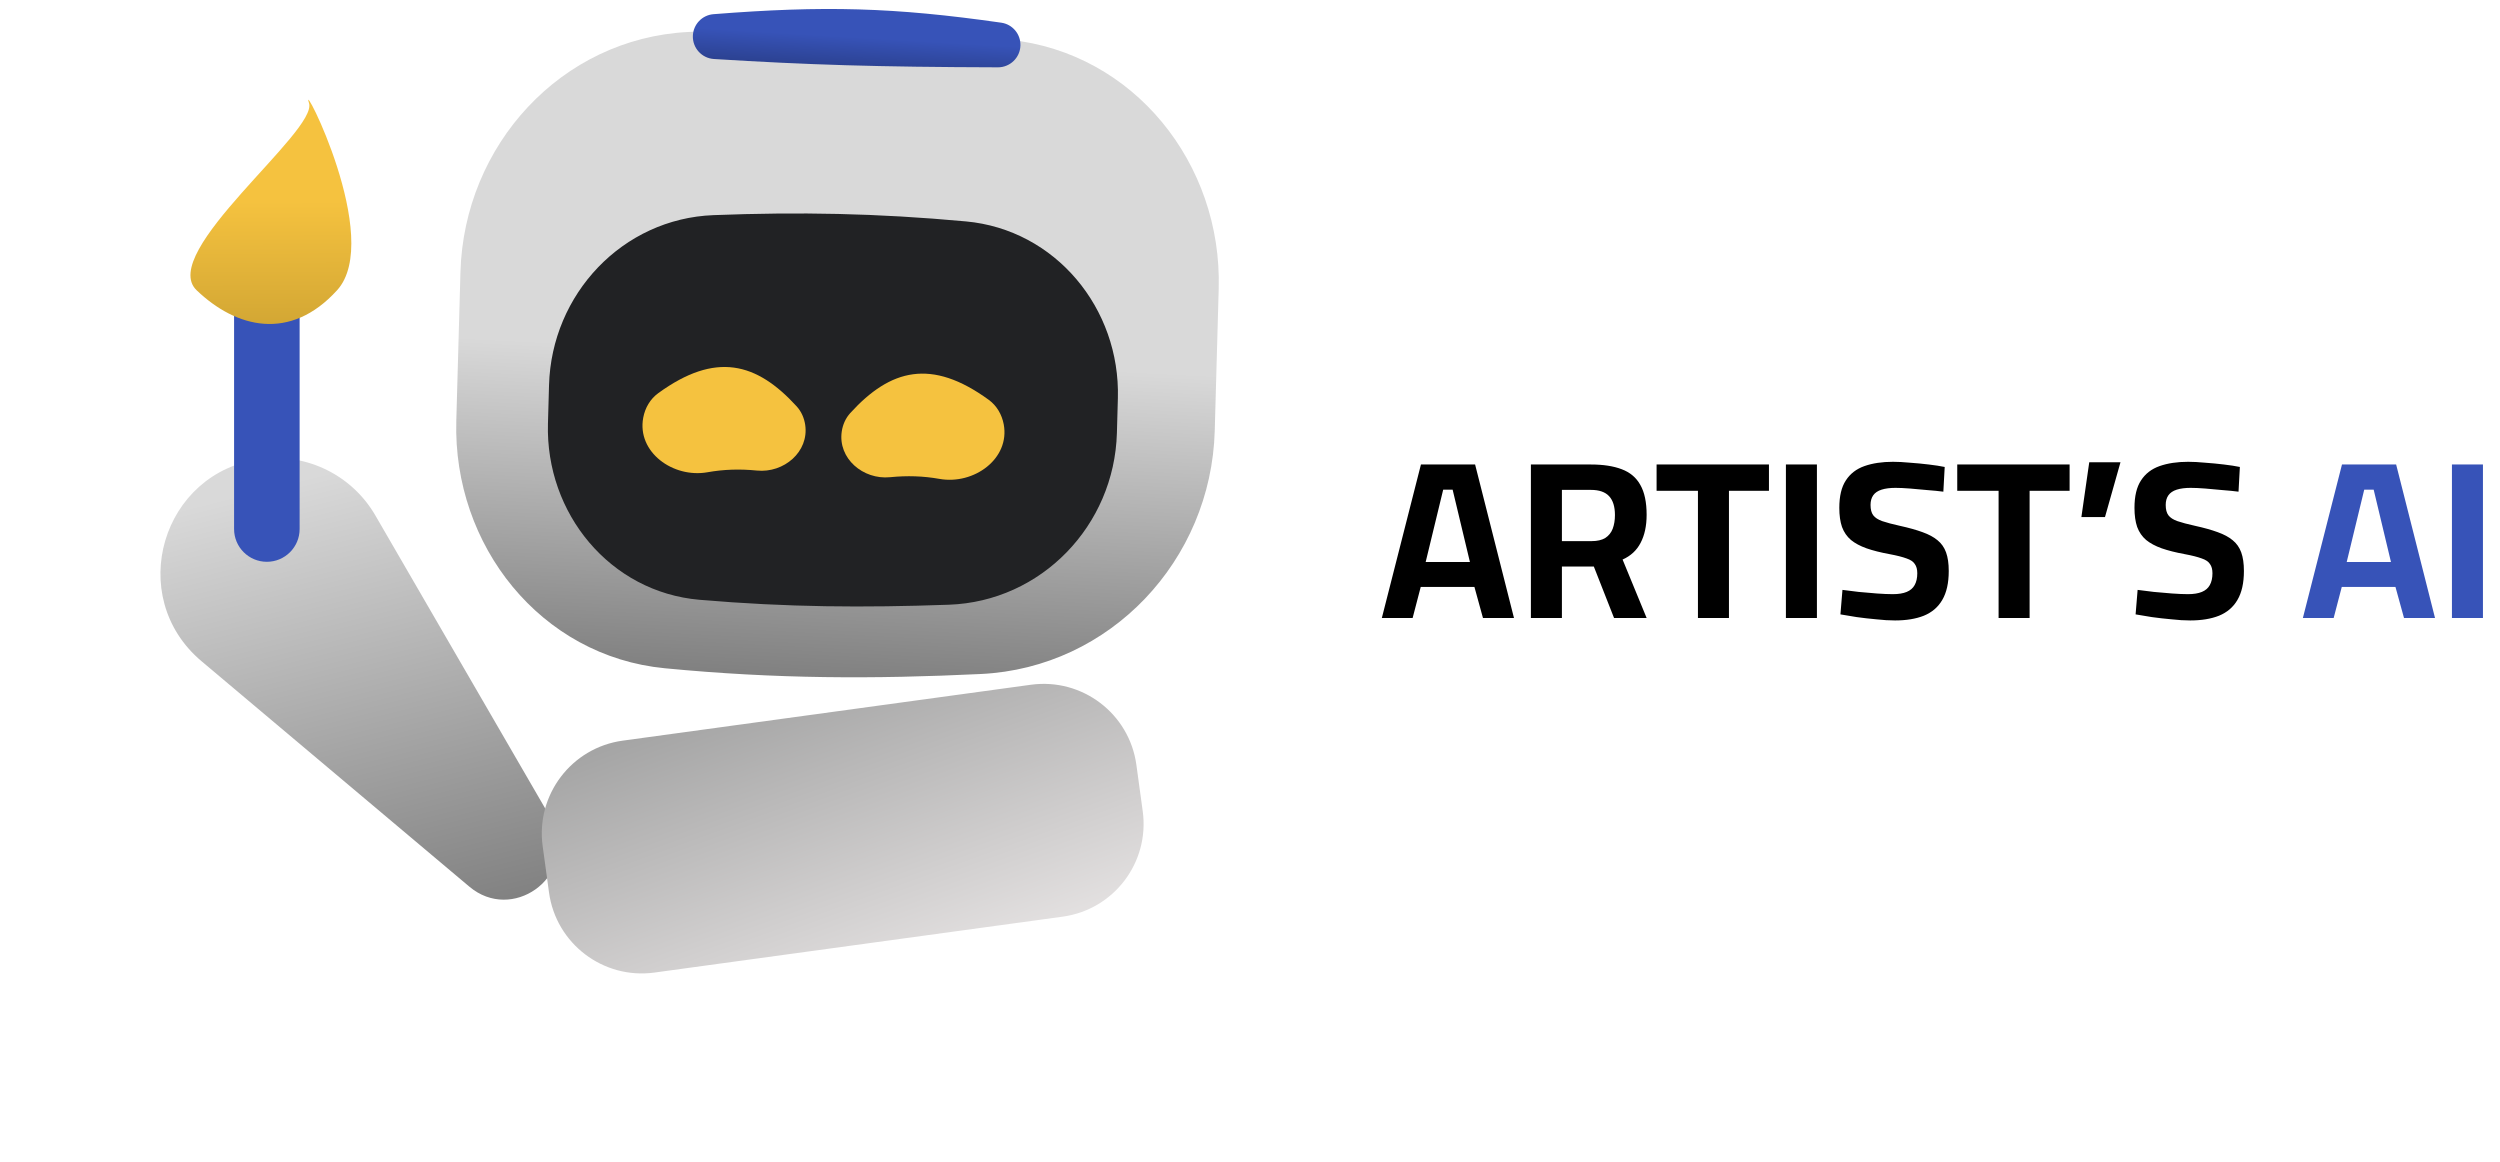
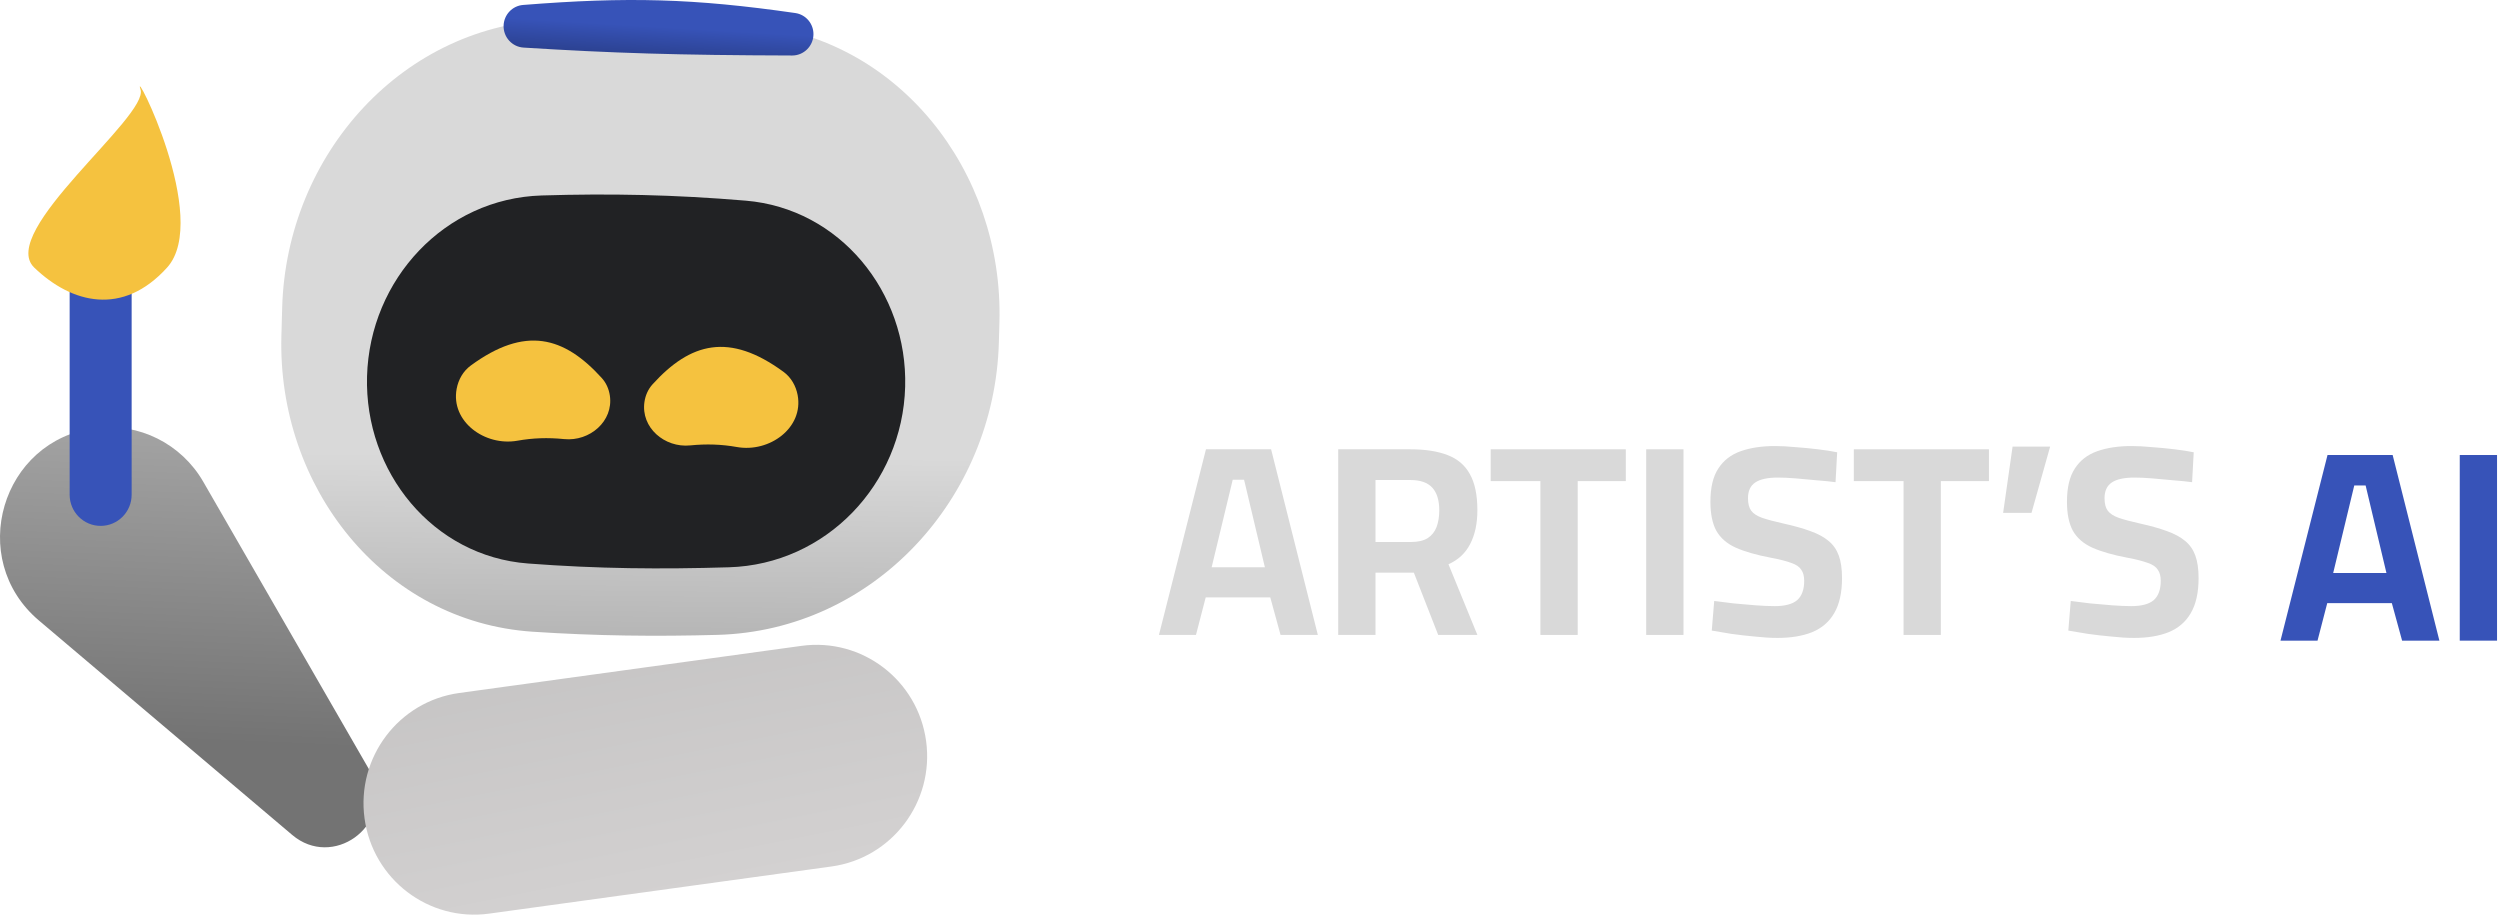
- <svg xmlns="http://www.w3.org/2000/svg" width="267" height="124" viewBox="0 0 267 124" fill="none">
-   <path d="M21.527 70.621C13.319 63.712 17.276 50.341 27.921 49.01V49.01C32.82 48.398 37.61 50.774 40.086 55.045L58.836 87.391C58.992 87.661 59.127 87.944 59.238 88.236V88.236C61.35 93.798 54.681 98.528 50.13 94.697L21.527 70.621Z" fill="url(#paint0_linear_265_44)" />
-   <path d="M49.176 29.064C49.555 15.495 59.941 4.109 73.499 3.415C85.07 2.823 95.65 2.981 107.813 4.249C121.099 5.633 130.531 17.472 130.158 30.825C130.015 35.967 129.877 40.899 129.734 46.013C129.348 59.843 118.577 71.319 104.757 71.983C93.293 72.533 82.904 72.516 71.012 71.371C57.748 70.095 48.361 58.262 48.733 44.942L49.176 29.064Z" fill="url(#paint1_linear_265_44)" />
-   <path d="M58.636 41.136C58.907 31.409 66.482 23.349 76.206 22.976C85.316 22.627 93.565 22.764 103.159 23.646C112.725 24.527 119.657 32.936 119.389 42.538C119.354 43.779 119.32 45.011 119.285 46.25C119.009 56.126 111.212 64.235 101.338 64.585C92.26 64.907 84.132 64.866 74.712 64.058C65.16 63.239 58.253 54.832 58.521 45.249L58.636 41.136Z" fill="#212224" />
-   <path d="M85.996 45.378C85.889 44.645 85.584 43.949 85.085 43.402C80.794 38.698 76.423 37.532 70.292 41.997C69.437 42.619 68.892 43.569 68.697 44.608V44.608C68.006 48.283 71.882 51.091 75.564 50.436C77.288 50.129 78.994 50.072 80.836 50.255C83.724 50.542 86.417 48.249 85.996 45.378V45.378Z" fill="#F5C23F" />
-   <path d="M89.899 46.087C90.006 45.355 90.311 44.659 90.81 44.112C95.101 39.407 99.471 38.242 105.603 42.706C106.457 43.328 107.002 44.279 107.198 45.317V45.317C107.888 48.993 104.013 51.8 100.331 51.145C98.607 50.839 96.901 50.782 95.059 50.965C92.171 51.252 89.478 48.959 89.899 46.087V46.087Z" fill="#F5C23F" />
-   <rect x="56.6" y="80.457" width="64" height="25" rx="10" transform="rotate(-7.79711 56.5996 80.4568)" fill="url(#paint2_linear_265_44)" />
-   <rect x="25" y="24" width="7" height="36" rx="3.5" fill="#3753B8" />
-   <path d="M33 11C32 8 41 25.5 36 31C31 36.5 25.233 35.049 21 31C16.807 26.99 34 14 33 11Z" fill="url(#paint3_linear_265_44)" />
-   <path d="M147.581 66L151.757 49.608H157.541L161.693 66H158.381L157.469 62.688H151.733L150.869 66H147.581ZM152.261 60.024H156.989L155.141 52.296H154.133L152.261 60.024ZM163.5 66V49.608H169.908C171.22 49.608 172.316 49.776 173.196 50.112C174.092 50.448 174.756 51.008 175.188 51.792C175.636 52.576 175.86 53.64 175.86 54.984C175.86 56.168 175.644 57.168 175.212 57.984C174.796 58.784 174.156 59.376 173.292 59.76L175.86 66H172.38L170.22 60.504H166.812V66H163.5ZM166.812 57.792H169.98C170.588 57.792 171.076 57.68 171.444 57.456C171.812 57.216 172.076 56.888 172.236 56.472C172.396 56.04 172.476 55.552 172.476 55.008C172.476 54.112 172.268 53.44 171.852 52.992C171.436 52.544 170.788 52.32 169.908 52.32H166.812V57.792ZM181.34 66V52.416H176.924V49.608H188.924V52.416H184.652V66H181.34ZM190.735 66V49.608H194.047V66H190.735ZM202.39 66.264C201.782 66.264 201.118 66.224 200.398 66.144C199.678 66.08 198.974 66 198.286 65.904C197.614 65.792 197.038 65.696 196.558 65.616L196.774 63C197.27 63.064 197.846 63.136 198.502 63.216C199.158 63.28 199.806 63.336 200.446 63.384C201.102 63.432 201.67 63.456 202.15 63.456C202.758 63.456 203.254 63.376 203.638 63.216C204.022 63.056 204.302 62.816 204.478 62.496C204.67 62.16 204.766 61.736 204.766 61.224C204.766 60.808 204.678 60.48 204.502 60.24C204.342 59.984 204.046 59.784 203.614 59.64C203.182 59.48 202.582 59.328 201.814 59.184C200.854 59.008 200.03 58.8 199.342 58.56C198.67 58.32 198.118 58.024 197.686 57.672C197.254 57.304 196.934 56.84 196.726 56.28C196.534 55.72 196.438 55.04 196.438 54.24C196.438 52.992 196.67 52.016 197.134 51.312C197.598 50.592 198.262 50.08 199.126 49.776C199.99 49.472 201.006 49.32 202.174 49.32C202.702 49.32 203.302 49.352 203.974 49.416C204.662 49.464 205.334 49.528 205.99 49.608C206.662 49.688 207.23 49.776 207.694 49.872L207.55 52.512C207.07 52.448 206.51 52.392 205.87 52.344C205.246 52.28 204.622 52.224 203.998 52.176C203.39 52.128 202.87 52.104 202.438 52.104C201.846 52.104 201.35 52.168 200.95 52.296C200.55 52.424 200.254 52.624 200.062 52.896C199.87 53.168 199.774 53.512 199.774 53.928C199.774 54.408 199.87 54.776 200.062 55.032C200.254 55.288 200.574 55.496 201.022 55.656C201.486 55.816 202.118 55.984 202.918 56.16C203.862 56.368 204.662 56.592 205.318 56.832C205.99 57.072 206.526 57.36 206.926 57.696C207.342 58.032 207.646 58.464 207.838 58.992C208.03 59.52 208.126 60.184 208.126 60.984C208.126 62.264 207.894 63.296 207.43 64.08C206.982 64.848 206.326 65.408 205.462 65.76C204.614 66.096 203.59 66.264 202.39 66.264ZM213.45 66V52.416H209.034V49.608H221.034V52.416H216.762V66H213.45ZM222.292 55.224L223.132 49.368H226.468L224.812 55.224H222.292ZM233.914 66.264C233.306 66.264 232.642 66.224 231.922 66.144C231.202 66.08 230.498 66 229.81 65.904C229.138 65.792 228.562 65.696 228.082 65.616L228.298 63C228.794 63.064 229.37 63.136 230.026 63.216C230.682 63.28 231.33 63.336 231.97 63.384C232.626 63.432 233.194 63.456 233.674 63.456C234.282 63.456 234.778 63.376 235.162 63.216C235.546 63.056 235.826 62.816 236.002 62.496C236.194 62.16 236.29 61.736 236.29 61.224C236.29 60.808 236.202 60.48 236.026 60.24C235.866 59.984 235.57 59.784 235.138 59.64C234.706 59.48 234.106 59.328 233.338 59.184C232.378 59.008 231.554 58.8 230.866 58.56C230.194 58.32 229.642 58.024 229.21 57.672C228.778 57.304 228.458 56.84 228.25 56.28C228.058 55.72 227.962 55.04 227.962 54.24C227.962 52.992 228.194 52.016 228.658 51.312C229.122 50.592 229.786 50.08 230.65 49.776C231.514 49.472 232.53 49.32 233.698 49.32C234.226 49.32 234.826 49.352 235.498 49.416C236.186 49.464 236.858 49.528 237.514 49.608C238.186 49.688 238.754 49.776 239.218 49.872L239.074 52.512C238.594 52.448 238.034 52.392 237.394 52.344C236.77 52.28 236.146 52.224 235.522 52.176C234.914 52.128 234.394 52.104 233.962 52.104C233.37 52.104 232.874 52.168 232.474 52.296C232.074 52.424 231.778 52.624 231.586 52.896C231.394 53.168 231.298 53.512 231.298 53.928C231.298 54.408 231.394 54.776 231.586 55.032C231.778 55.288 232.098 55.496 232.546 55.656C233.01 55.816 233.642 55.984 234.442 56.16C235.386 56.368 236.186 56.592 236.842 56.832C237.514 57.072 238.05 57.36 238.45 57.696C238.866 58.032 239.17 58.464 239.362 58.992C239.554 59.52 239.65 60.184 239.65 60.984C239.65 62.264 239.418 63.296 238.954 64.08C238.506 64.848 237.85 65.408 236.986 65.76C236.138 66.096 235.114 66.264 233.914 66.264Z" fill="black" />
-   <path d="M245.948 66L250.124 49.608H255.908L260.06 66H256.748L255.836 62.688H250.1L249.236 66H245.948ZM250.628 60.024H255.356L253.508 52.296H252.5L250.628 60.024ZM261.867 66V49.608H265.179V66H261.867Z" fill="#3753B8" />
-   <path d="M73.998 3.833C74.034 2.613 74.983 1.611 76.2 1.515C87.987 0.586 95.436 0.779 106.936 2.423C108.139 2.595 109.019 3.647 108.983 4.862V4.862C108.944 6.162 107.874 7.195 106.574 7.191C93.627 7.153 86.26 6.925 76.247 6.302C74.954 6.221 73.959 5.128 73.998 3.833V3.833Z" fill="url(#paint4_linear_265_44)" />
+ <svg xmlns="http://www.w3.org/2000/svg" width="423" height="155" viewBox="0 0 423 155" fill="none">
+   <path d="M6.582 104.986C-5.717 94.574 0.211 74.422 16.164 72.417C23.504 71.494 30.682 75.076 34.392 81.513L62.49 130.26C62.725 130.668 62.926 131.094 63.093 131.535C66.257 139.917 56.264 147.046 49.443 141.272L6.582 104.986Z" fill="url(#paint0_linear_358_635)" />
+   <path d="M47.744 52.064C48.466 26.061 68.252 4.006 94.108 3.321C104.874 3.035 115.332 3.249 126.475 4.102C151.852 6.043 169.814 28.922 169.104 54.509C169.072 55.654 169.04 56.798 169.009 57.943C168.273 84.444 147.76 106.688 121.41 107.42C110.958 107.71 100.843 107.601 90.117 106.886C64.785 105.196 46.904 82.339 47.612 56.816L47.744 52.064Z" fill="url(#paint1_linear_358_635)" />
+   <path d="M62.103 63.681C62.559 47.242 75.285 33.574 91.629 33.074C103.217 32.719 114.036 32.929 126.191 33.952C142.088 35.289 153.598 49.416 153.153 65.454C152.695 81.95 139.749 95.487 123.348 95.984C111.839 96.332 101.204 96.246 89.324 95.343C73.26 94.122 61.654 79.876 62.103 63.681Z" fill="#212224" />
+   <path d="M103.189 66.943C103.028 65.838 102.572 64.79 101.824 63.965C95.393 56.875 88.844 55.12 79.656 61.847C78.376 62.785 77.558 64.217 77.266 65.782C76.231 71.322 82.039 75.553 87.556 74.566C90.14 74.103 92.696 74.017 95.456 74.294C99.784 74.727 103.819 71.271 103.189 66.943Z" fill="#F5C23F" />
+   <path d="M109.04 68.012C109.201 66.908 109.657 65.859 110.405 65.035C116.835 57.945 123.385 56.189 132.573 62.917C133.853 63.854 134.67 65.287 134.963 66.852C135.998 72.391 130.19 76.623 124.673 75.635C122.089 75.173 119.533 75.087 116.772 75.363C112.444 75.796 108.409 72.34 109.04 68.012Z" fill="#F5C23F" />
+   <path d="M61.68 138.475C60.276 128.167 67.448 118.666 77.697 117.255L135.599 109.281C145.849 107.869 155.295 115.081 156.699 125.389C158.102 135.698 150.931 145.198 140.682 146.61L82.78 154.584C72.53 155.995 63.083 148.783 61.68 138.475Z" fill="url(#paint2_linear_358_635)" />
+   <path d="M11.784 39.999C11.784 37.086 14.133 34.724 17.029 34.724C19.926 34.724 22.274 37.086 22.274 39.999V83.705C22.274 86.618 19.926 88.98 17.029 88.98C14.133 88.98 11.784 86.618 11.784 83.705V39.999Z" fill="#3753B8" />
+   <path d="M23.775 15.132C22.276 10.611 35.763 36.985 28.27 45.274C20.777 53.563 12.136 51.376 5.792 45.274C-0.491 39.23 25.273 19.653 23.775 15.132Z" fill="url(#paint3_linear_358_635)" />
+   <path d="M196.093 107.431L204.05 76.021H215.07L222.98 107.431H216.67L214.933 101.085H204.004L202.358 107.431H196.093ZM205.01 95.98H214.018L210.497 81.172H208.577L205.01 95.98Z" fill="#D9D9D9" />
+   <path d="M226.424 107.431V76.021H238.633C241.132 76.021 243.221 76.343 244.897 76.987C246.604 77.631 247.87 78.704 248.693 80.206C249.546 81.708 249.973 83.747 249.973 86.323C249.973 88.591 249.561 90.507 248.738 92.071C247.946 93.604 246.726 94.738 245.08 95.474L249.973 107.431H243.343L239.227 96.9H232.734V107.431H226.424ZM232.734 91.703H238.77C239.928 91.703 240.858 91.489 241.559 91.059C242.26 90.599 242.763 89.971 243.068 89.174C243.373 88.346 243.525 87.411 243.525 86.368C243.525 84.652 243.129 83.364 242.337 82.505C241.544 81.647 240.309 81.218 238.633 81.218H232.734V91.703Z" fill="#D9D9D9" />
+   <path d="M260.637 107.431V81.402H252.223V76.021H275.086V81.402H266.947V107.431H260.637Z" fill="#D9D9D9" />
+   <path d="M278.536 107.431V76.021H284.846V107.431H278.536Z" fill="#D9D9D9" />
+   <path d="M300.743 107.937C299.584 107.937 298.319 107.86 296.948 107.707C295.576 107.584 294.234 107.431 292.924 107.247C291.643 107.033 290.546 106.849 289.631 106.695L290.043 101.683C290.988 101.805 292.085 101.943 293.335 102.096C294.585 102.219 295.82 102.326 297.039 102.418C298.289 102.51 299.371 102.556 300.286 102.556C302.023 102.556 303.288 102.219 304.081 101.545C304.873 100.839 305.27 99.751 305.27 98.279C305.27 97.482 305.102 96.854 304.767 96.394C304.462 95.903 303.898 95.52 303.075 95.244C302.252 94.938 301.109 94.646 299.645 94.371C297.207 93.911 295.225 93.343 293.701 92.669C292.207 91.994 291.11 91.044 290.409 89.818C289.738 88.591 289.403 86.951 289.403 84.897C289.403 82.505 289.845 80.635 290.729 79.286C291.613 77.907 292.878 76.926 294.524 76.343C296.17 75.761 298.106 75.469 300.331 75.469C301.337 75.469 302.48 75.531 303.761 75.653C305.072 75.745 306.352 75.868 307.602 76.021C308.882 76.174 309.964 76.343 310.848 76.527L310.574 81.586C309.66 81.463 308.593 81.356 307.373 81.264C306.184 81.141 304.995 81.034 303.807 80.942C302.648 80.85 301.657 80.804 300.834 80.804C299.097 80.804 297.816 81.08 296.993 81.632C296.17 82.184 295.759 83.073 295.759 84.299C295.759 85.219 295.942 85.924 296.307 86.415C296.673 86.905 297.283 87.304 298.136 87.61C299.02 87.917 300.225 88.239 301.749 88.576C303.547 88.975 305.072 89.404 306.321 89.864C307.602 90.323 308.623 90.875 309.385 91.519C310.178 92.163 310.757 92.991 311.123 94.002C311.489 95.014 311.671 96.287 311.671 97.82C311.671 100.272 311.229 102.25 310.345 103.752C309.492 105.224 308.242 106.297 306.596 106.971C304.98 107.615 303.029 107.937 300.743 107.937Z" fill="#D9D9D9" />
+   <path d="M322.082 107.431V81.402H313.668V76.021H336.531V81.402H328.392V107.431H322.082Z" fill="#D9D9D9" />
+   <path d="M338.929 86.782L340.529 75.561H346.885L343.73 86.782H338.929Z" fill="#D9D9D9" />
+   <path d="M361.071 107.937C359.913 107.937 358.648 107.86 357.276 107.707C355.904 107.584 354.563 107.431 353.252 107.247C351.972 107.033 350.874 106.849 349.96 106.695L350.371 101.683C351.316 101.805 352.414 101.943 353.664 102.096C354.914 102.219 356.148 102.326 357.368 102.418C358.617 102.51 359.7 102.556 360.614 102.556C362.352 102.556 363.617 102.219 364.409 101.545C365.202 100.839 365.598 99.751 365.598 98.279C365.598 97.482 365.431 96.854 365.095 96.394C364.79 95.903 364.227 95.52 363.403 95.244C362.58 94.938 361.437 94.646 359.974 94.371C357.535 93.911 355.554 93.343 354.03 92.669C352.536 91.994 351.438 91.044 350.737 89.818C350.067 88.591 349.731 86.951 349.731 84.897C349.731 82.505 350.173 80.635 351.057 79.286C351.941 77.907 353.206 76.926 354.853 76.343C356.499 75.761 358.435 75.469 360.66 75.469C361.666 75.469 362.809 75.531 364.089 75.653C365.4 75.745 366.68 75.868 367.93 76.021C369.211 76.174 370.293 76.343 371.177 76.527L370.903 81.586C369.988 81.463 368.921 81.356 367.702 81.264C366.513 81.141 365.324 81.034 364.135 80.942C362.977 80.85 361.986 80.804 361.163 80.804C359.425 80.804 358.145 81.08 357.322 81.632C356.499 82.184 356.087 83.073 356.087 84.299C356.087 85.219 356.27 85.924 356.636 86.415C357.002 86.905 357.611 87.304 358.465 87.61C359.349 87.917 360.553 88.239 362.077 88.576C363.876 88.975 365.4 89.404 366.65 89.864C367.93 90.323 368.952 90.875 369.714 91.519C370.506 92.163 371.085 92.991 371.451 94.002C371.817 95.014 372 96.287 372 97.82C372 100.272 371.558 102.25 370.674 103.752C369.82 105.224 368.57 106.297 366.924 106.971C365.309 107.615 363.358 107.937 361.071 107.937Z" fill="#D9D9D9" />
+   <path d="M385.859 108.397L393.816 76.987H404.836L412.746 108.397H406.436L404.699 102.05H393.77L392.124 108.397H385.859ZM394.776 96.946H403.784L400.263 82.138H398.343L394.776 96.946Z" fill="#3753B8" />
+   <path d="M416.19 108.397V76.987H422.5V108.397H416.19Z" fill="#3753B8" />
+   <path d="M85.209 4.331C85.264 2.491 86.685 0.982 88.51 0.838C106.172 -0.563 117.335 -0.272 134.569 2.206C136.371 2.465 137.689 4.051 137.635 5.882C137.577 7.84 135.973 9.398 134.025 9.392C114.624 9.335 103.584 8.99 88.58 8.052C86.642 7.93 85.152 6.282 85.209 4.331Z" fill="url(#paint4_linear_358_635)" />
  <defs>
-     <linearGradient id="paint0_linear_265_44" x1="3.386" y1="58.341" x2="17.24" y2="113.74" gradientUnits="userSpaceOnUse">
+     <linearGradient id="paint0_linear_358_635" x1="1.05098e-05" y1="12.658" x2="-4.746" y2="123.871" gradientUnits="userSpaceOnUse">
      <stop stop-color="#D9D9D9" />
      <stop offset="1" stop-color="#737373" />
    </linearGradient>
-     <linearGradient id="paint1_linear_265_44" x1="89" y1="38" x2="87" y2="77.5" gradientUnits="userSpaceOnUse">
+     <linearGradient id="paint1_linear_358_635" x1="208.943" y1="77.995" x2="208.084" y2="166.408" gradientUnits="userSpaceOnUse">
      <stop stop-color="#D9D9D9" />
      <stop offset="1" stop-color="#737373" />
    </linearGradient>
-     <linearGradient id="paint2_linear_265_44" x1="81.6" y1="77.481" x2="89.293" y2="113.319" gradientUnits="userSpaceOnUse">
+     <linearGradient id="paint2_linear_358_635" x1="165.039" y1="-18.424" x2="209.939" y2="204.618" gradientUnits="userSpaceOnUse">
      <stop stop-color="#A5A5A5" />
      <stop offset="1" stop-color="#E8E5E5" />
    </linearGradient>
-     <linearGradient id="paint3_linear_265_44" x1="29" y1="21.5" x2="29.036" y2="34.601" gradientUnits="userSpaceOnUse">
+     <linearGradient id="paint3_linear_358_635" x1="212.94" y1="70.083" x2="213.001" y2="154.761" gradientUnits="userSpaceOnUse">
      <stop stop-color="#F5C23F" />
      <stop offset="1" stop-color="#D3A734" />
    </linearGradient>
-     <linearGradient id="paint4_linear_265_44" x1="92" y1="4" x2="91.5" y2="12.5" gradientUnits="userSpaceOnUse">
+     <linearGradient id="paint4_linear_358_635" x1="112.188" y1="4.582" x2="111.431" y2="17.392" gradientUnits="userSpaceOnUse">
      <stop stop-color="#3753B8" />
      <stop offset="1" stop-color="#192552" />
    </linearGradient>
  </defs>
</svg>
